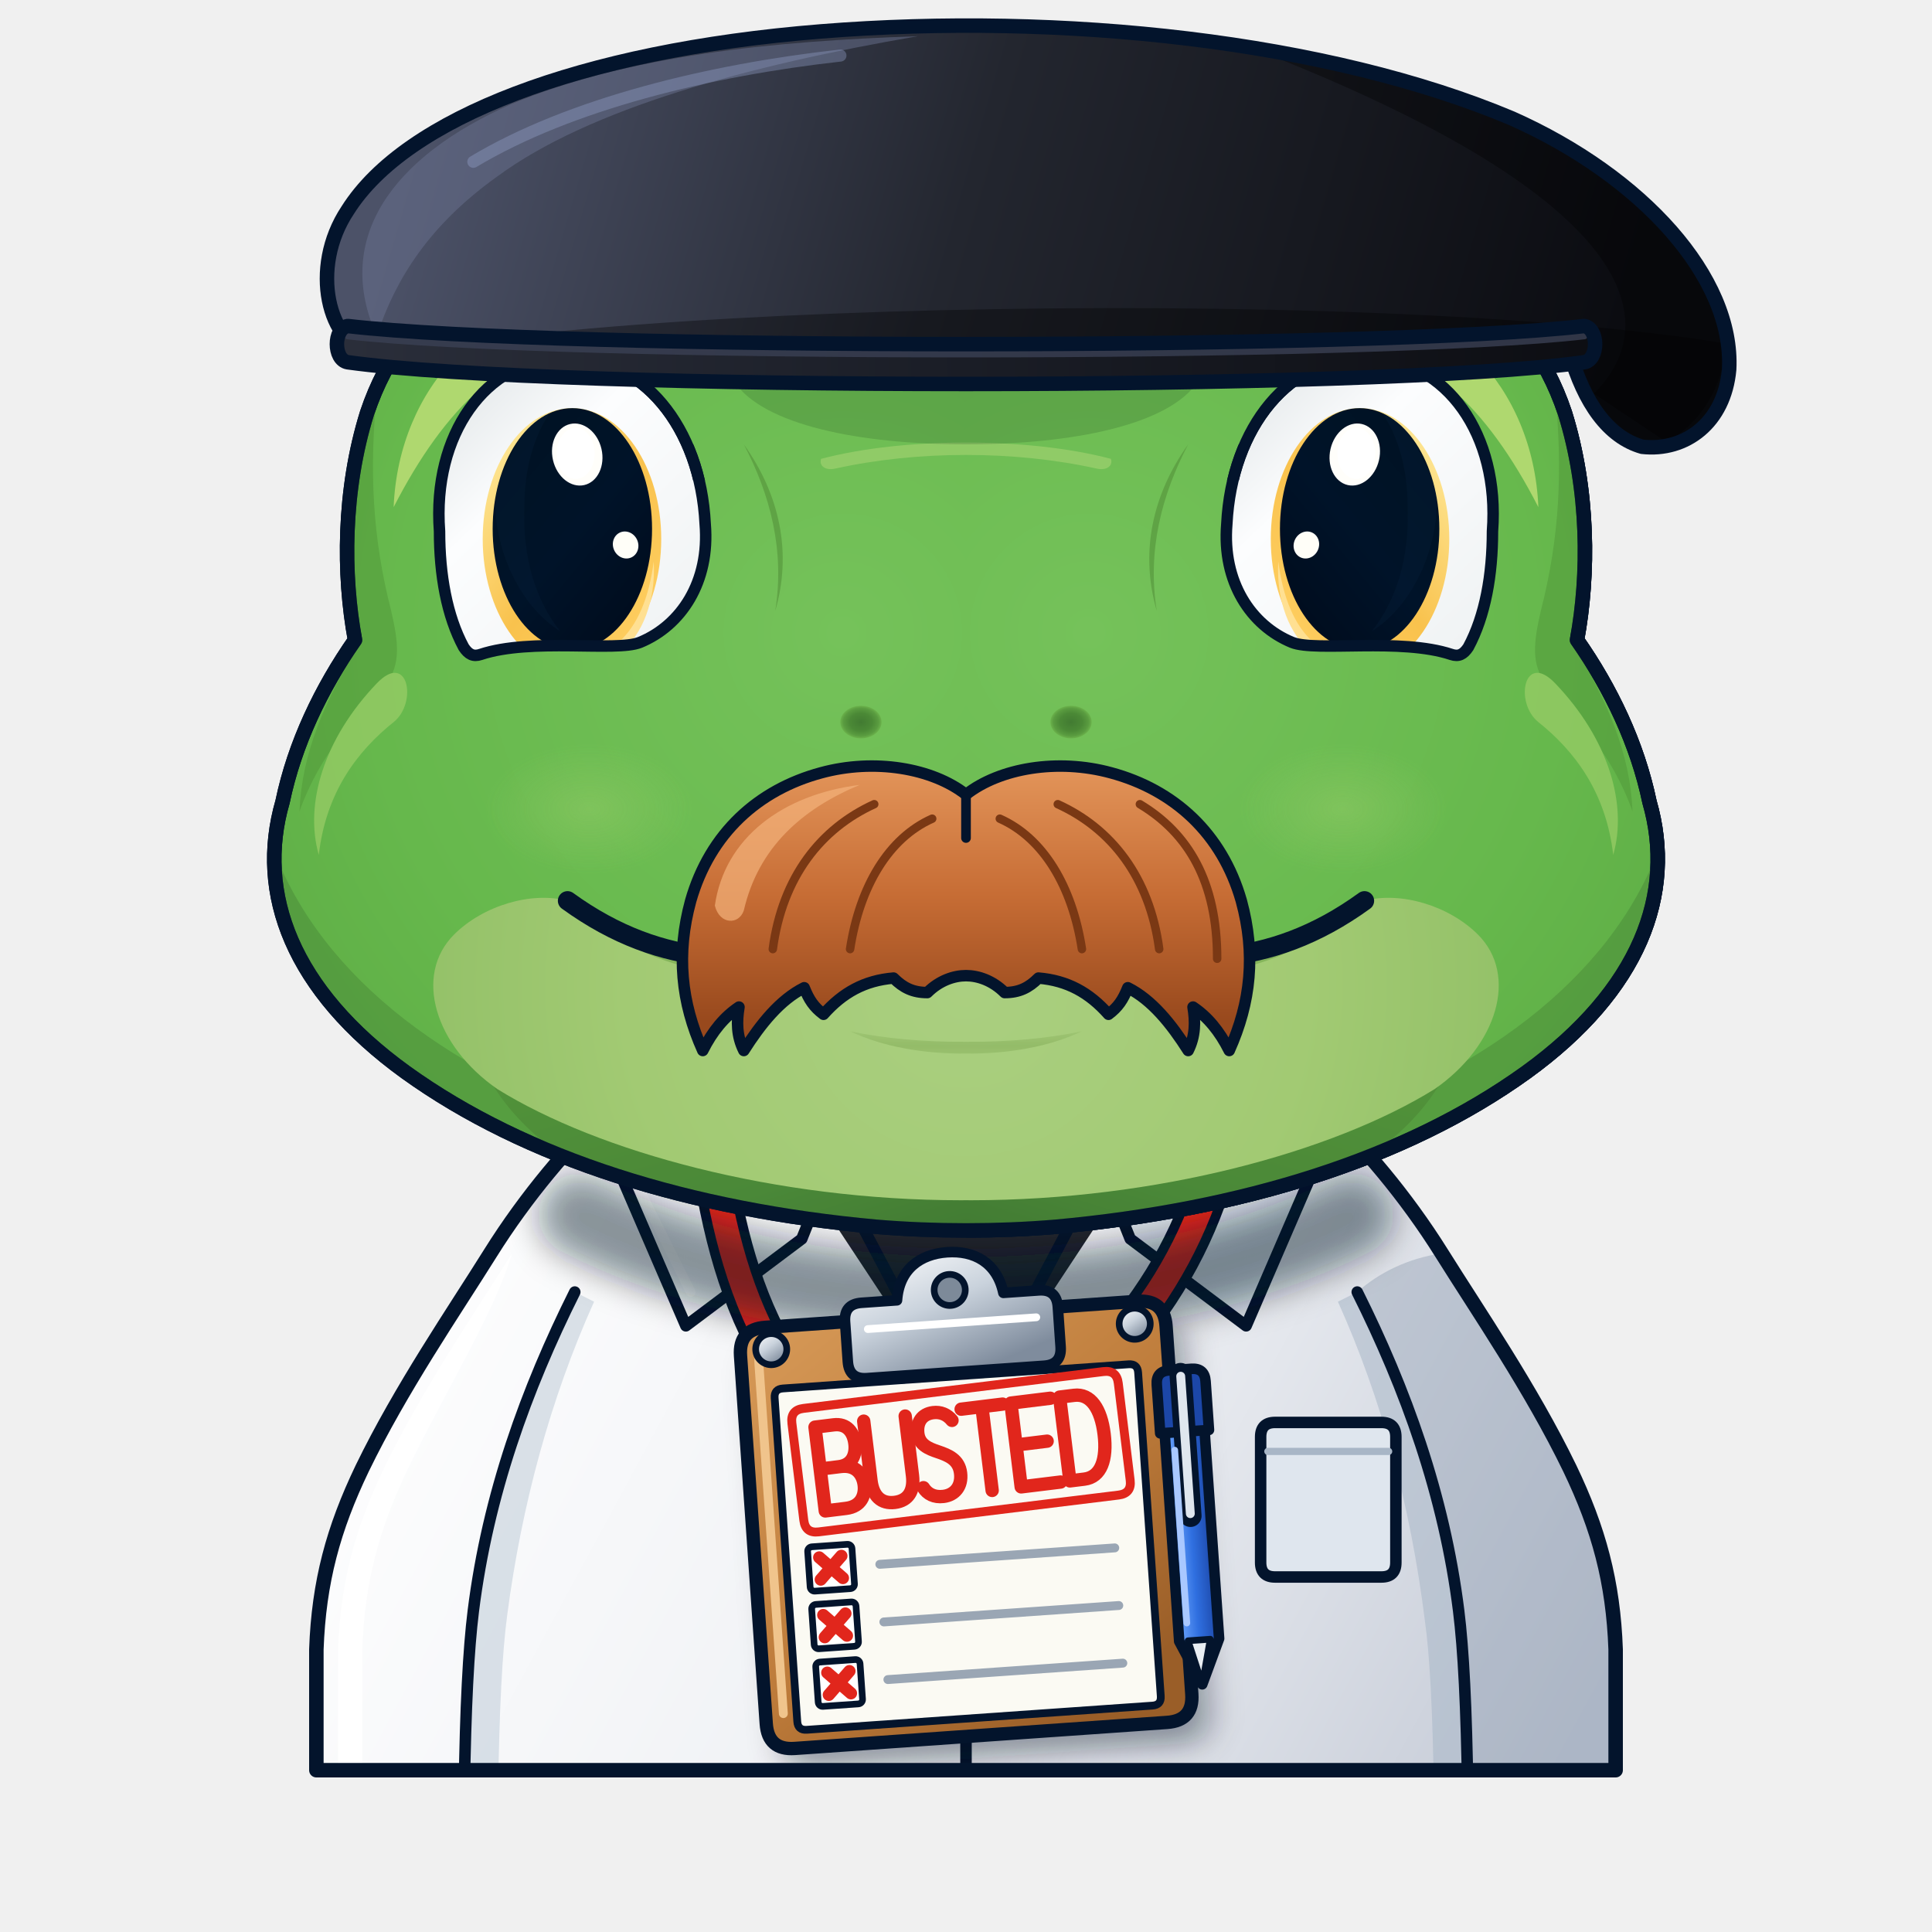
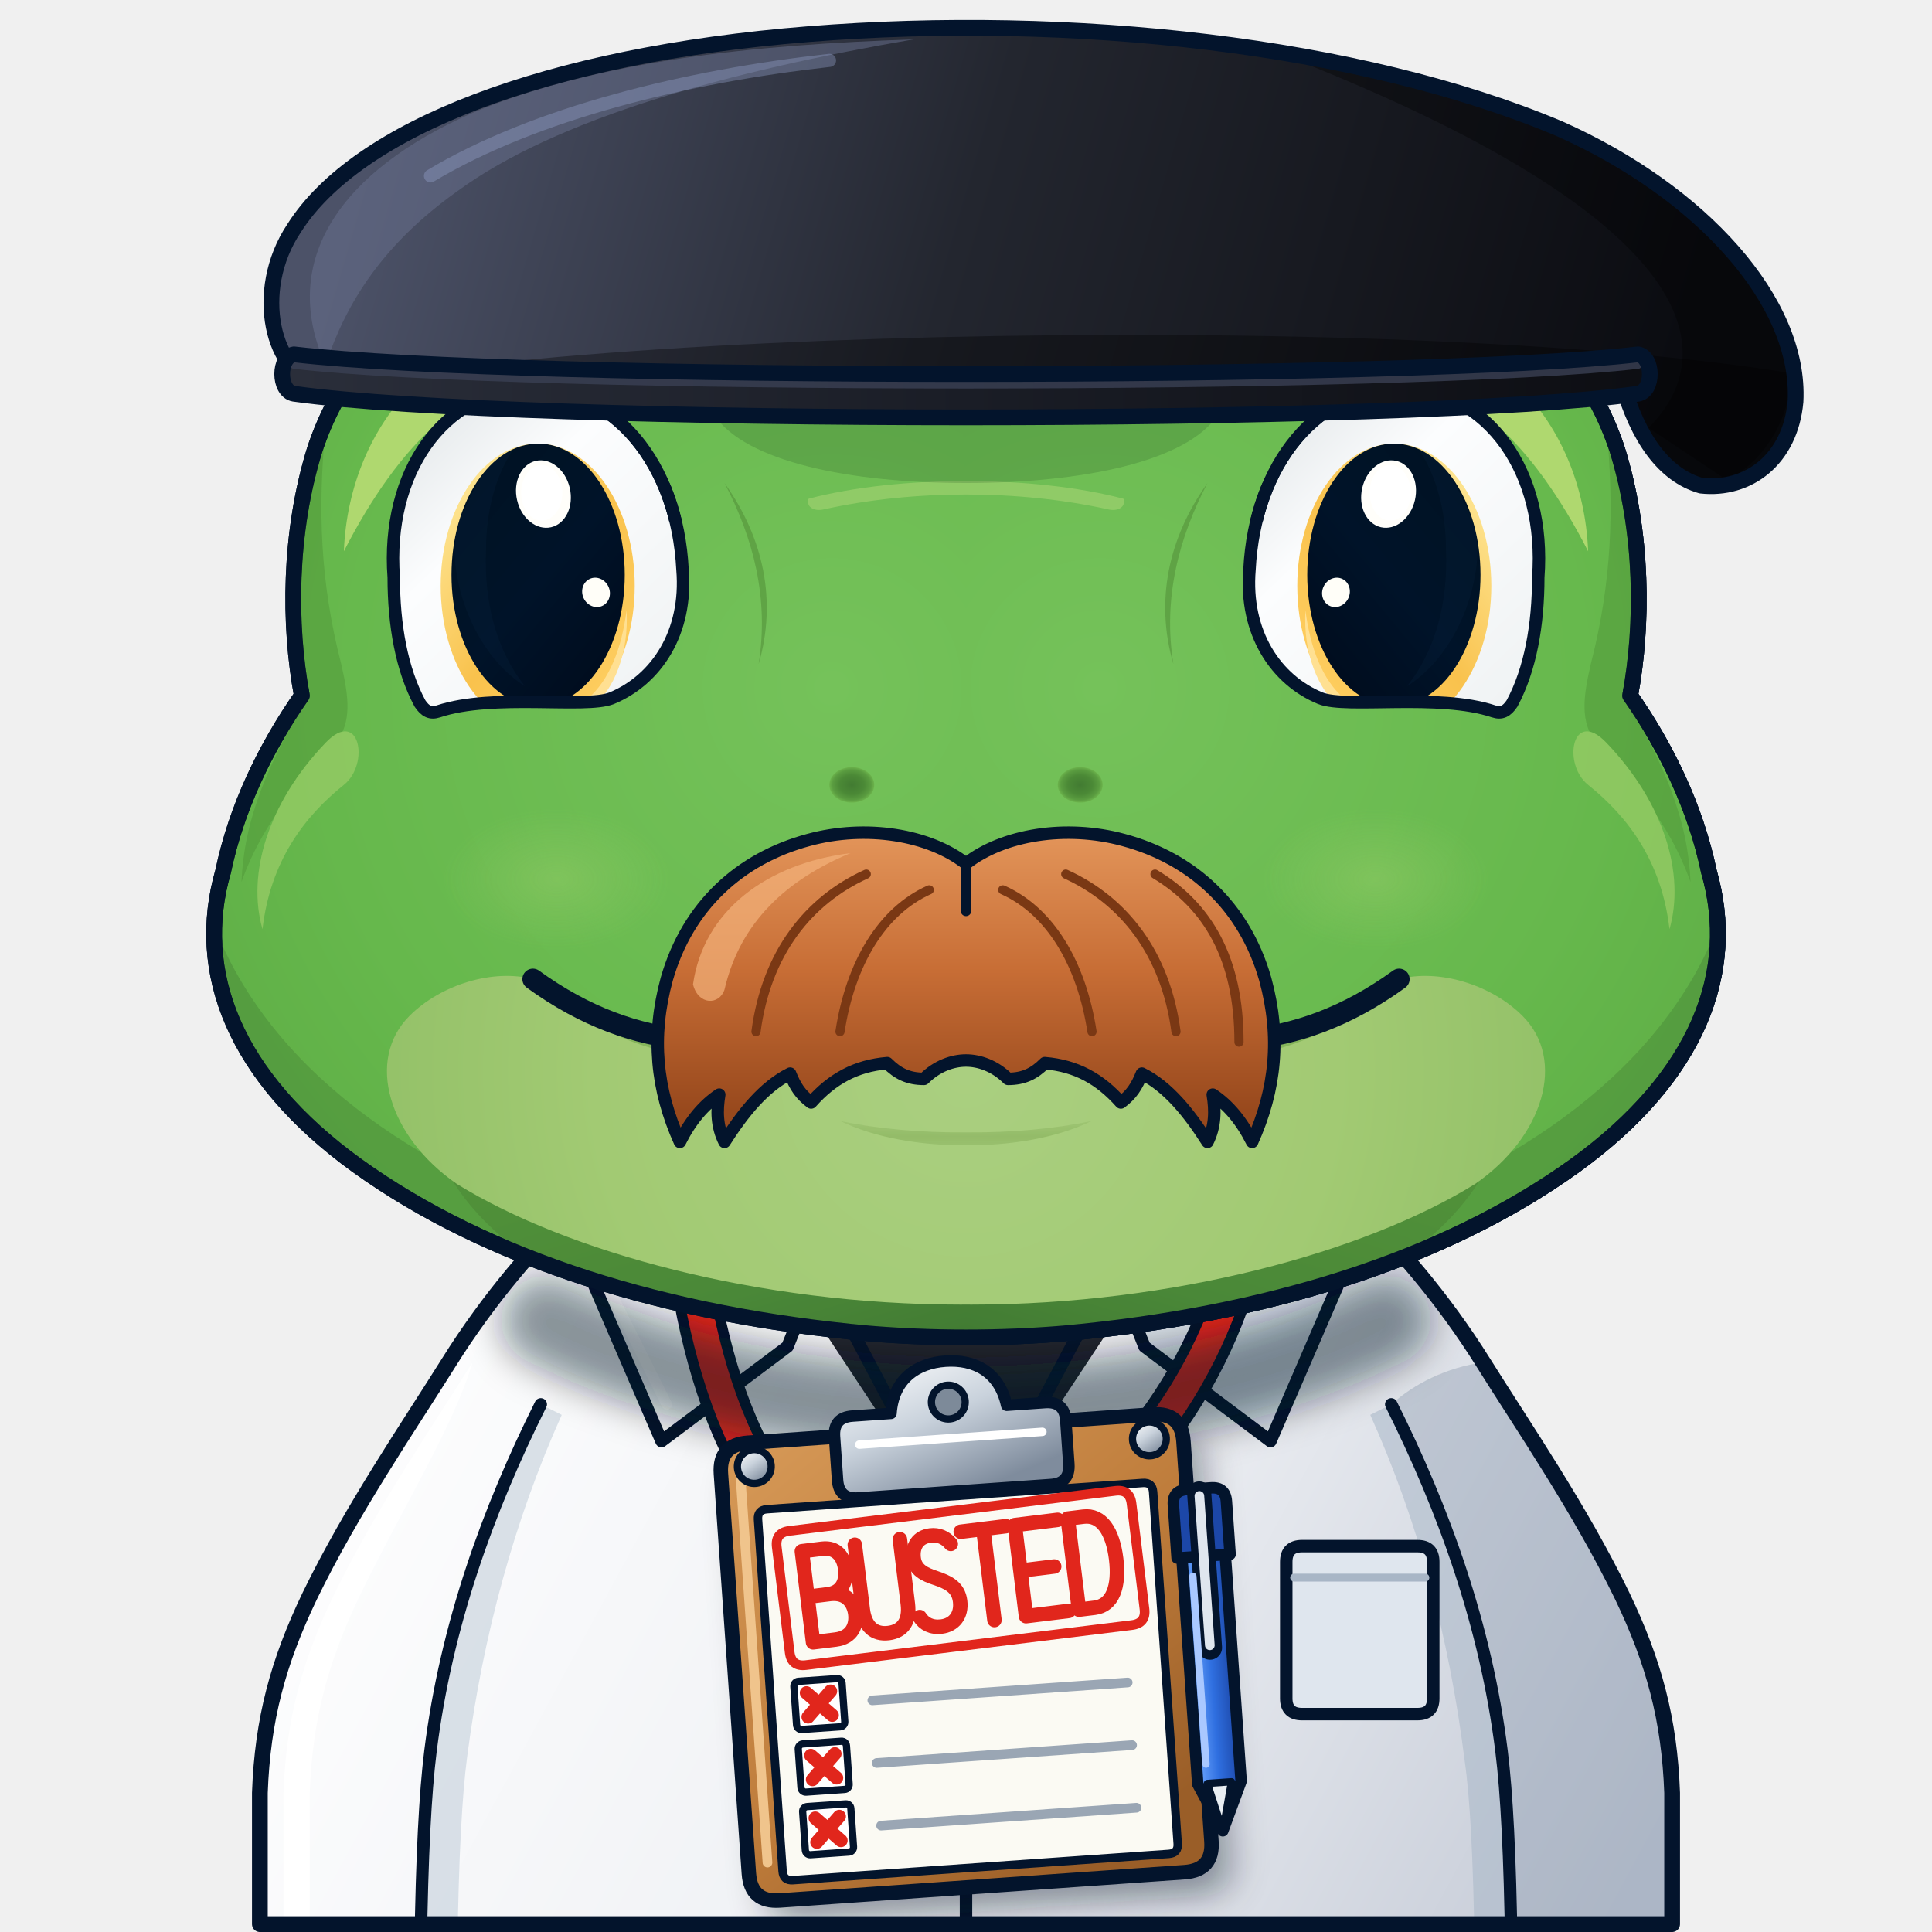
- <svg xmlns="http://www.w3.org/2000/svg" width="1000" height="1000" viewBox="100 17 800 800" role="img" aria-labelledby="icon-title icon-desc">
+ <svg xmlns="http://www.w3.org/2000/svg" width="1000" height="1000" viewBox="132 17 736 736" role="img" aria-labelledby="icon-title icon-desc">
  <defs>
    <linearGradient id="pupil" x1="0" y1="0" x2=".8" y2="1">
      <stop offset="0" stop-color="#001222" />
      <stop offset=".57" stop-color="#001329" />
      <stop offset="1" stop-color="#000c1d" />
    </linearGradient>
    <linearGradient id="edge-shade" x1="0" y1="0" x2=".8" y2="1">
      <stop offset="0" stop-color="#5c9f3d" />
      <stop offset=".63" stop-color="#488436" />
      <stop offset="1" stop-color="#2e5b28" />
    </linearGradient>
    <linearGradient id="eye-rim" x1="0" y1="0" x2=".85" y2="1">
      <stop offset="0" stop-color="#fff0a8" />
      <stop offset=".56" stop-color="#f9c24d" />
      <stop offset="1" stop-color="#ffcf62" />
    </linearGradient>
    <linearGradient id="eye-sclera" x1="0" y1="0" x2=".85" y2="1">
      <stop offset="0" stop-color="#dde2e4" />
      <stop offset=".4" stop-color="#fcfdfe" />
      <stop offset="1" stop-color="#f0f3f4" />
    </linearGradient>
    <linearGradient id="lip-shadow" x1="489" y1="442" x2="489" y2="458" gradientUnits="userSpaceOnUse">
      <stop stop-color="#729d47" stop-opacity=".1" />
      <stop offset=".5" stop-color="#729d47" stop-opacity=".38" />
      <stop offset="1" stop-color="#729d47" stop-opacity=".15" />
    </linearGradient>
    <linearGradient id="shirt" x1="260" y1="500" x2="740" y2="760" gradientUnits="userSpaceOnUse">
      <stop offset="0" stop-color="#fff" />
      <stop offset=".55" stop-color="#eef0f4" />
      <stop offset="1" stop-color="#c4cad6" />
    </linearGradient>
    <linearGradient id="tee" x1="0" y1="480" x2="0" y2="604" gradientUnits="userSpaceOnUse">
      <stop offset="0" stop-color="#2b303b" />
      <stop offset="1" stop-color="#111319" />
    </linearGradient>
    <linearGradient id="felt" x1="280" y1="50" x2="760" y2="190" gradientUnits="userSpaceOnUse">
      <stop offset="0" stop-color="#4c5268" />
      <stop offset=".45" stop-color="#23262f" />
      <stop offset="1" stop-color="#0b0c11" />
    </linearGradient>
    <linearGradient id="band" x1="244" y1="0" x2="756" y2="0" gradientUnits="userSpaceOnUse">
      <stop offset="0" stop-color="#2a2e3a" />
      <stop offset=".5" stop-color="#1a1d26" />
      <stop offset="1" stop-color="#0d0e13" />
    </linearGradient>
    <linearGradient id="stache" x1="0" y1="334" x2="0" y2="440" gradientUnits="userSpaceOnUse">
      <stop offset="0" stop-color="#e3955a" />
      <stop offset=".5" stop-color="#c76d35" />
      <stop offset="1" stop-color="#98491d" />
    </linearGradient>
    <linearGradient id="board" x1="0" y1="0" x2=".7" y2="1">
      <stop offset="0" stop-color="#d79a58" />
      <stop offset=".6" stop-color="#bd7b3a" />
      <stop offset="1" stop-color="#9a5e28" />
    </linearGradient>
    <linearGradient id="metal" x1="0" y1="0" x2=".6" y2="1">
      <stop offset="0" stop-color="#ffffff" />
      <stop offset=".5" stop-color="#c9d2dc" />
      <stop offset="1" stop-color="#7f8c9d" />
    </linearGradient>
    <linearGradient id="pen" x1="0" y1="0" x2="1" y2="0">
      <stop offset="0" stop-color="#6fa8ff" />
      <stop offset=".5" stop-color="#2f6fe0" />
      <stop offset="1" stop-color="#1c47a8" />
    </linearGradient>
    <radialGradient id="skin" cx="449" cy="279" r="470" gradientUnits="userSpaceOnUse">
      <stop offset="0" stop-color="#75c25a" />
      <stop offset=".42" stop-color="#66b84c" />
      <stop offset=".74" stop-color="#59a641" />
      <stop offset="1" stop-color="#43832e" />
    </radialGradient>
    <radialGradient id="nose-dimple">
      <stop stop-color="#427b32" />
      <stop offset=".55" stop-color="#4b8936" />
      <stop offset=".85" stop-color="#5a9c40" />
      <stop offset="1" stop-color="#6bb24b" />
    </radialGradient>
    <radialGradient id="cheek-light">
      <stop stop-color="#a2d16f" stop-opacity=".45" />
      <stop offset=".5" stop-color="#a2d16f" stop-opacity=".22" />
      <stop offset="1" stop-color="#a2d16f" stop-opacity="0" />
    </radialGradient>
    <radialGradient id="muzzle" cx="500" cy="425" r="283" gradientUnits="userSpaceOnUse">
      <stop stop-color="#aacf80" />
      <stop offset=".5" stop-color="#a2ca73" />
      <stop offset="1" stop-color="#8abb61" />
    </radialGradient>
    <clipPath id="head-clip">
      <path d="M 247 282 C 242 255 242 220 252 188 C 268 140 309 117 350 126 C 389 133 409 162 422 194 C 473 179 527 179 578 194 C 591 162 611 133 650 126 C 691 117 732 140 748 188 C 758 220 758 255 753 282 C 767 302 778 325 783 349 C 794 387 779 427 732 461 C 682 497 614 518 537 525 C 513 527 487 527 463 525 C 386 518 318 497 268 461 C 221 427 206 387 217 349 C 222 325 233 302 247 282 Z" />
    </clipPath>
    <clipPath id="body-clip">
      <path d="M 352 476 C 336 491 318 512 303 536 C 288 560 266 592 250 625 C 238 650 232 672 231 700 L 231 750 L 769 750 L 769 700 C 768 672 762 650 750 625 C 734 592 712 560 697 536 C 682 512 664 491 648 476 Z" />
    </clipPath>
    <clipPath id="crown-clip">
      <path d="M 254 163 C 236 160 228 128 244 104 C 268 66 340 38 440 30 C 540 22 650 34 726 66 C 780 90 818 132 816 170 C 814 192 798 204 780 202 C 766 198 756 184 750 163 Z" />
    </clipPath>
    <clipPath id="band-clip">
      <path d="M 244 152 C 330 162 670 162 756 152 C 762 153 762 166 756 167 C 670 179 330 179 244 167 C 238 166 238 153 244 152 Z" />
    </clipPath>
    <clipPath id="outside-eye">
      <path d="M 100 17 L 900 17 L 900 817 L 100 817 Z M 282 237 C 279 197 301 166 333 165 C 366 164 390 194 392 234 C 394 258 382 276 365 283 C 355 287 320 281 299 288 C 296 289 294 288 292 285 C 285 272 282 255 282 237 Z" clip-rule="evenodd" />
    </clipPath>
    <clipPath id="eye-corner-clip">
      <path d="M 360 150 L 420 150 L 420 216 L 360 216 Z" />
    </clipPath>
    <clipPath id="stache-clip">
      <path d="M 500 346 C 486 335 462 331 440 337 C 414 344 394 362 386 390 C 380 412 382 432 391 452 C 395 444 400 438 406 434 C 405 440 405 446 408 452 C 415 441 423 431 433 426 C 435 431 437 434 441 437 C 449 428 458 423 470 422 C 474 426 478 428 484 428 C 489 423 495 421 500 421 C 505 421 511 423 516 428 C 522 428 526 426 530 422 C 542 423 551 428 559 437 C 563 434 565 431 567 426 C 577 431 585 441 592 452 C 595 446 595 440 594 434 C 600 438 605 444 609 452 C 618 432 620 412 614 390 C 606 362 586 344 560 337 C 538 331 514 335 500 346 Z" />
    </clipPath>
    <filter id="blur" x="0" y="0" width="1000" height="1000" filterUnits="userSpaceOnUse">
      <feGaussianBlur stdDeviation="7" />
    </filter>
    <clipPath id="mirror-half">
      <rect x="-4500" y="-5000" width="5000" height="10000" />
    </clipPath>
  </defs>
  <g stroke="#03142c" stroke-linecap="round" stroke-linejoin="round" stroke-width="6">
    <g id="body">
      <g id="outfit-body" clip-path="url(#body-clip)">
        <rect x="200" y="440" width="600" height="460" fill="url(#shirt)" stroke="none" />
        <g stroke="none">
          <path d="M 697 536 C 712 560 734 592 750 625 C 762 650 768 672 769 700 L 769 900 L 704 900 C 708 790 708 724 704 684 C 698 636 682 592 662 552 C 671 544 683 538 697 536 Z" opacity=".38" fill="#8797aa" />
          <path d="M 312 536 C 297 560 275 592 259 625 C 247 650 241 672 240 700 L 240 900 L 250 900 L 250 700 C 251 672 257 650 269 625 C 285 592 305 560 312 536 Z" fill="#fff" />
          <path d="M 338 552 C 318 592 302 636 296 684 C 292 716 291 780 293 900 L 307 900 C 305 780 306 716 310 686 C 316 640 328 596 346 556 Z" opacity=".6" fill="#c3cfdb" />
          <path d="M 662 552 C 682 592 698 636 704 684 C 708 716 709 780 707 900 L 693 900 C 695 780 694 716 690 688 C 684 640 672 596 654 556 Z" opacity=".55" fill="#a8b6c6" />
        </g>
        <path d="M 338 552 C 318 592 302 636 296 684 C 292 716 291 780 293 900" fill="none" stroke-width="4.75" />
        <path d="M 662 552 C 682 592 698 636 704 684 C 708 716 709 780 707 900" fill="none" stroke-width="4.75" />
        <path d="M 430 470 L 570 470 L 570 500 L 500 606 L 430 500 Z" fill="url(#tee)" stroke="none" />
        <path d="M 444 500 L 500 606 L 556 500" fill="none" stroke-width="4.75" />
        <path d="M 500 606 L 500 760" fill="none" stroke-width="4.75" />
        <path d="M 346 478 L 384 566 L 432 530 L 444 500 Z" fill="#f7f9fb" stroke-width="4.75" />
        <path d="M 654 478 L 616 566 L 568 530 L 556 500 Z" fill="#d9e1e9" stroke-width="4.75" />
        <path d="M 360 500 L 386 552" fill="none" stroke="#fff" stroke-width="4" />
        <path d="M 628 606 L 672 606 Q 678 606 678 612 L 678 664 Q 678 670 672 670 L 628 670 Q 622 670 622 664 L 622 612 Q 622 606 628 606 Z" fill="#dfe6ee" stroke-width="4.75" />
        <path d="M 625 618 L 675 618" fill="none" stroke="#a8b6c6" stroke-width="3" />
        <g fill="none" stroke-linecap="round">
          <path d="M 419.4 575.7 C 405 550 398 520 394 488" stroke="#03142c" stroke-width="18" />
          <path d="M 419.4 575.7 C 405 550 398 520 394 488" stroke="#e1261c" stroke-width="10" />
          <path d="M 569.9 565.1 C 588 542 600 516 606 488" stroke="#03142c" stroke-width="18" />
          <path d="M 569.9 565.1 C 588 542 600 516 606 488" stroke="#e1261c" stroke-width="10" />
        </g>
        <path d="M 340 520 C 430 566 570 566 660 520" fill="none" stroke="#0a1622" stroke-opacity=".45" stroke-width="34" filter="url(#blur)" />
        <g transform="translate(0 -2.5) rotate(-4 500 650) translate(500 650) scale(.92) translate(-500 -650)">
          <path d="M 416 556 L 584 556 Q 596 556 596 568 L 596 734 Q 596 746 584 746 L 416 746 Q 404 746 404 734 L 404 568 Q 404 556 416 556 Z" transform="translate(7 10)" opacity=".4" fill="#05101d" stroke="none" filter="url(#blur)" />
          <path d="M 416 556 L 584 556 Q 596 556 596 568 L 596 734 Q 596 746 584 746 L 416 746 Q 404 746 404 734 L 404 568 Q 404 556 416 556 Z" fill="url(#board)" />
          <path d="M 412 730 L 412 572 Q 412 564 420 564" fill="none" stroke="#f0c48c" stroke-width="4" />
          <path d="M 422 584 L 578 584 Q 582 584 582 588 L 582 734 Q 582 738 578 738 L 422 738 Q 418 738 418 734 L 418 588 Q 418 584 422 584 Z" fill="#fbfaf3" stroke-width="3.5" />
          <g id="stamp" transform="rotate(-3 500 618)" fill="none" stroke="#e1261c">
            <path d="M 432 590 L 568 590 Q 574 590 574 596 L 574 640 Q 574 646 568 646 L 432 646 Q 426 646 426 640 L 426 596 Q 426 590 432 590 Z" stroke-width="4" />
            <path d="M 436.11 599 L 436.11 637 L 445.51 637 C 452.56 637 454.91 632 454.91 627.5 C 454.91 623 452.56 618 445.51 618 L 436.11 618 M 436.11 599 L 444.57 599 C 450.68 599 453.03 603.5 453.03 608.5 C 453.03 613.5 450.68 618 444.57 618" stroke-width="6" />
            <path d="M 458.2 599 L 458.2 626 C 458.2 633 461.49 637 467.6 637 C 473.71 637 477 633 477 626 L 477 599" stroke-width="6" />
            <path d="M 497.68 603.5 C 495.8 600.5 492.98 599 489.69 599 C 484.52 599 481.7 602.5 481.7 607.5 C 481.7 612.5 485.46 614.75 489.69 616.75 C 494.39 619 498.62 621.5 498.62 627.5 C 498.62 633.5 494.86 637 489.69 637 C 485.46 637 482.64 635 481.23 632" stroke-width="6" />
            <path d="M 502.38 599 L 521.18 599 M 511.78 599 L 511.78 637" stroke-width="6" />
            <path d="M 542.8 599 L 524.94 599 L 524.94 637 L 542.8 637 M 524.94 618 L 539.04 618" stroke-width="6" />
            <path d="M 547.03 599 L 547.03 637 L 553.61 637 C 561.13 637 564.89 629.5 564.89 618 C 564.89 606.5 561.13 599 553.61 599 Z" stroke-width="6" />
          </g>
          <path d="M 460 666 L 566 666" fill="none" stroke="#9aa6b4" stroke-width="4" />
          <rect x="428" y="656" width="20" height="20" rx="2" fill="#fff" stroke-width="3" />
          <path d="M 433 661 L 443 671 M 443 661 L 433 671" fill="none" stroke="#e1261c" stroke-width="5.5" />
          <path d="M 460 692 L 566 692" fill="none" stroke="#9aa6b4" stroke-width="4" />
          <rect x="428" y="682" width="20" height="20" rx="2" fill="#fff" stroke-width="3" />
          <path d="M 433 687 L 443 697 M 443 687 L 433 697" fill="none" stroke="#e1261c" stroke-width="5.5" />
          <path d="M 460 718 L 566 718" fill="none" stroke="#9aa6b4" stroke-width="4" />
          <rect x="428" y="708" width="20" height="20" rx="2" fill="#fff" stroke-width="3" />
          <path d="M 433 713 L 443 723 M 443 713 L 433 723" fill="none" stroke="#e1261c" stroke-width="5.5" />
          <circle cx="418" cy="566" r="7" fill="url(#metal)" stroke-width="3" />
          <circle cx="582" cy="566" r="7" fill="url(#metal)" stroke-width="3" />
          <path d="M 452 574 L 452 556 Q 452 548 460 548 L 476 548 C 478 534 488 528 500 528 C 512 528 522 534 524 548 L 540 548 Q 548 548 548 556 L 548 574 Q 548 582 540 582 L 460 582 Q 452 582 452 574 Z" fill="url(#metal)" stroke-width="4.75" />
          <circle cx="500" cy="545" r="7" fill="#7d8a99" stroke-width="3" />
          <path d="M 462 560 L 538 560" fill="none" stroke="#fff" stroke-width="3.5" />
          <g id="penclip" transform="translate(4 -6)" stroke-width="4.75">
            <path d="M 588 620 L 588 716 L 597 736 L 606 716 L 606 620 Z" fill="url(#pen)" />
            <path d="M 592 716 L 597 736 L 602 716 Z" fill="#e9eef3" stroke-width="3" />
            <path d="M 586 600 Q 586 594 592 594 L 602 594 Q 608 594 608 600 L 608 622 L 586 622 Z" fill="#1c47a8" />
            <path d="M 597 596 L 597 660" fill="none" stroke="#03142c" stroke-width="10" />
            <path d="M 597 597 L 597 659" fill="none" stroke="#dfe6ee" stroke-width="4" />
            <path d="M 592 630 L 592 708" fill="none" stroke="#a9c8ff" stroke-width="3" />
          </g>
        </g>
      </g>
      <path d="M 352 476 C 336 491 318 512 303 536 C 288 560 266 592 250 625 C 238 650 232 672 231 700 L 231 750 L 769 750 L 769 700 C 768 672 762 650 750 625 C 734 592 712 560 697 536 C 682 512 664 491 648 476 Z" fill="none" />
    </g>
    <g id="head">
      <path d="M 247 282 C 242 255 242 220 252 188 C 268 140 309 117 350 126 C 389 133 409 162 422 194 C 473 179 527 179 578 194 C 591 162 611 133 650 126 C 691 117 732 140 748 188 C 758 220 758 255 753 282 C 767 302 778 325 783 349 C 794 387 779 427 732 461 C 682 497 614 518 537 525 C 513 527 487 527 463 525 C 386 518 318 497 268 461 C 221 427 206 387 217 349 C 222 325 233 302 247 282 Z" fill="url(#skin)" stroke="#03142c" />
      <g stroke="none" clip-path="url(#head-clip)">
        <path d="M 208 352 C 222 410 272 453 341 479 C 465 526 640.56 500.65 724.56 444.65 C 765.56 417.32 781.5 396.96 791.5 350.96 C 798.5 416.96 777.88 459.33 717.88 489.33 C 627.88 538.33 458 562 328 515 C 245 485 195 433 196 386 Z" opacity=".45" fill="#488436" />
        <path d="M 263 227 C 265 177 302 139 343 146 C 373 149 394 169 405 193 C 384 172 364 164 342 163 C 311 159 284 186 263 227 Z" fill="#afd86f" />
        <path d="M 440 207 C 474 198 526 198 560 207 C 561 210 558 212 554 211 C 520 203.5 480 203.5 446 211 C 442 212 439 210 440 207 Z" opacity=".65" fill="#a2d370" stroke="none" stroke-linecap="round" stroke-width="8" />
        <path d="M 408 201 C 423 222 428 246 421 270 C 425 245 419 222 408 201 Z" opacity=".55" fill="#518d37" stroke="none" />
        <path d="M 255 183 C 239 220 245 260 250 281 C 234 308 225 329 224 353 C 233 328 247 315 260 300 C 266 292 265 283 262 270 C 254 239 253 211 256 180 Z" opacity=".5" fill="#4f9637" stroke="none" />
        <path d="M 256 300 C 234 323 226 350 232 371 C 235 345 248 328 263 316 C 273 308 269 286.4 256 300 Z" fill="url(#skin)" />
        <path d="M 256 300 C 234 323 226 350 232 371 C 235 345 248 328 263 316 C 273 308 269 286.4 256 300 Z" opacity=".65" fill="#a0cf6a" />
        <path d="M 791.5 350.96 C 781.5 396.96 765.56 417.32 724.56 444.65 C 640.56 500.65 465 526 341 479 C 326.81 473.65 313.43 467.59 301 460.83 C 325 508 399 531 463 537 C 536 544 614.08 524.37 680.08 501.37 C 746.08 480.37 784.23 446.56 794.23 403.56 Z" opacity=".86" fill="url(#edge-shade)" stroke="none" />
        <path d="M 335 390 C 375 419 413 417 453 407 C 482 400 518 400 547 407 C 587 417 625 419 665 390 C 680 386 700 392 712 404 C 728.8 420.8 720 450 692 467 C 651 493 575 514 498 514 C 421 514 348 494 306 468 C 280 450 271.2 420.8 288 404 C 300 392 320 386 335 390 Z" fill="url(#muzzle)" />
        <path d="M 335 390 C 375 419 413 417 453 407 C 482 400 518 400 547 407 C 587 417 625 419 665 390 C 625 426 587 424 547 414 C 518 407 482 407 453 414 C 413 424 375 426 335 390 Z" opacity=".6" fill="#72a749" />
        <ellipse cx="344" cy="352" rx="43" ry="27" opacity=".8" fill="url(#cheek-light)" />
        <path d="M 452 444 C 480 450 519 450 548 443 C 522 456 479 457 452 444 Z" fill="url(#lip-shadow)" />
      </g>
      <g transform="matrix(-1 0 0 1 1000 0)">
        <g clip-path="url(#mirror-half)">
          <path d="M 247 282 C 242 255 242 220 252 188 C 268 140 309 117 350 126 C 389 133 409 162 422 194 C 473 179 527 179 578 194 C 591 162 611 133 650 126 C 691 117 732 140 748 188 C 758 220 758 255 753 282 C 767 302 778 325 783 349 C 794 387 779 427 732 461 C 682 497 614 518 537 525 C 513 527 487 527 463 525 C 386 518 318 497 268 461 C 221 427 206 387 217 349 C 222 325 233 302 247 282 Z" fill="url(#skin)" stroke="#03142c" />
          <g stroke="none" clip-path="url(#head-clip)">
            <path d="M 208 352 C 222 410 272 453 341 479 C 465 526 640.56 500.65 724.56 444.65 C 765.56 417.32 781.5 396.96 791.5 350.96 C 798.5 416.96 777.88 459.33 717.88 489.33 C 627.88 538.33 458 562 328 515 C 245 485 195 433 196 386 Z" opacity=".45" fill="#488436" />
            <path d="M 263 227 C 265 177 302 139 343 146 C 373 149 394 169 405 193 C 384 172 364 164 342 163 C 311 159 284 186 263 227 Z" fill="#afd86f" />
            <path d="M 440 207 C 474 198 526 198 560 207 C 561 210 558 212 554 211 C 520 203.5 480 203.5 446 211 C 442 212 439 210 440 207 Z" opacity=".65" fill="#a2d370" stroke="none" stroke-linecap="round" stroke-width="8" />
            <path d="M 408 201 C 423 222 428 246 421 270 C 425 245 419 222 408 201 Z" opacity=".55" fill="#518d37" stroke="none" />
            <path d="M 255 183 C 239 220 245 260 250 281 C 234 308 225 329 224 353 C 233 328 247 315 260 300 C 266 292 265 283 262 270 C 254 239 253 211 256 180 Z" opacity=".5" fill="#4f9637" stroke="none" />
            <path d="M 256 300 C 234 323 226 350 232 371 C 235 345 248 328 263 316 C 273 308 269 286.4 256 300 Z" fill="url(#skin)" />
            <path d="M 256 300 C 234 323 226 350 232 371 C 235 345 248 328 263 316 C 273 308 269 286.4 256 300 Z" opacity=".65" fill="#a0cf6a" />
            <path d="M 791.5 350.96 C 781.5 396.96 765.56 417.32 724.56 444.65 C 640.56 500.65 465 526 341 479 C 326.81 473.65 313.43 467.59 301 460.83 C 325 508 399 531 463 537 C 536 544 614.08 524.37 680.08 501.37 C 746.08 480.37 784.23 446.56 794.23 403.56 Z" opacity=".86" fill="url(#edge-shade)" stroke="none" />
            <path d="M 335 390 C 375 419 413 417 453 407 C 482 400 518 400 547 407 C 587 417 625 419 665 390 C 680 386 700 392 712 404 C 728.8 420.8 720 450 692 467 C 651 493 575 514 498 514 C 421 514 348 494 306 468 C 280 450 271.2 420.8 288 404 C 300 392 320 386 335 390 Z" fill="url(#muzzle)" />
            <path d="M 335 390 C 375 419 413 417 453 407 C 482 400 518 400 547 407 C 587 417 625 419 665 390 C 625 426 587 424 547 414 C 518 407 482 407 453 414 C 413 424 375 426 335 390 Z" opacity=".6" fill="#72a749" />
            <ellipse cx="344" cy="352" rx="43" ry="27" opacity=".8" fill="url(#cheek-light)" />
            <path d="M 452 444 C 480 450 519 450 548 443 C 522 456 479 457 452 444 Z" fill="url(#lip-shadow)" />
          </g>
        </g>
      </g>
      <g id="eyes">
        <g id="left-eye">
          <clipPath id="left-eye-aperture">
            <path d="M 282 237 C 279 197 301 166 333 165 C 366 164 390 194 392 234 C 394 258 382 276 365 283 C 355 287 320 281 299 288 C 296 289 294 288 292 285 C 285 272 282 255 282 237 Z" />
          </clipPath>
          <path d="M 282 237 C 279 197 301 166 333 165 C 366 164 390 194 392 234 C 394 258 382 276 365 283 C 355 287 320 281 299 288 C 296 289 294 288 292 285 C 285 272 282 255 282 237 Z" fill="url(#eye-sclera)" stroke="none" />
          <g stroke="none" clip-path="url(#left-eye-aperture)">
            <ellipse cx="336.84" cy="240.2" rx="36.96" ry="54.2" fill="url(#eye-rim)" />
            <path d="M 304 236 A 33 50 0 1 0 370 236 A 33 50 0 1 0 304 236 Z" fill="url(#pupil)" />
            <path d="M 310.68 207.77 C 314.37 198.15 320.84 190.93 327.3 188.52 C 320.84 198.15 317.14 211.78 317.14 226.22 C 316.22 247.88 321.76 265.53 331.92 278.36 C 318.07 269.54 308.83 252.69 306.06 235.85 C 304.22 226.22 305.14 216.6 310.68 207.77 Z" opacity=".25" fill="#092440" />
            <path d="M 370.69 249.48 C 371.62 265.53 366.08 279.97 356.84 287.18 C 345.76 295.21 333.76 290.39 325.45 283.98 C 336.53 290.39 347.61 289.59 355.92 283.17 C 364.23 275.96 368.85 263.92 370.69 249.48 Z" fill="#ffe092" />
            <ellipse cx="339.02" cy="205.21" rx="10.3" ry="12.97" transform="rotate(-13 339.02 205.21)" fill="#fffefa" />
            <ellipse cx="338.38" cy="204.73" rx="7.85" ry="10.59" fill="#fff" />
            <ellipse cx="359.06" cy="242.67" rx="5.21" ry="5.67" transform="rotate(-24.75 359.06 242.67)" fill="#fffef8" />
          </g>
          <path d="M 282 237 C 279 197 301 166 333 165 C 366 164 390 194 392 234 C 394 258 382 276 365 283 C 355 287 320 281 299 288 C 296 289 294 288 292 285 C 285 272 282 255 282 237 Z" fill="none" stroke="#03142c" stroke-width="4.75" />
        </g>
        <g id="right-eye">
          <clipPath id="right-eye-aperture">
            <path d="M 718 237 C 721 197 699 166 667 165 C 634 164 610 194 608 234 C 606 258 618 276 635 283 C 645 287 680 281 701 288 C 704 289 706 288 708 285 C 715 272 718 255 718 237 Z" />
          </clipPath>
          <path d="M 718 237 C 721 197 699 166 667 165 C 634 164 610 194 608 234 C 606 258 618 276 635 283 C 645 287 680 281 701 288 C 704 289 706 288 708 285 C 715 272 718 255 718 237 Z" fill="url(#eye-sclera)" stroke="none" />
          <g stroke="none" clip-path="url(#right-eye-aperture)">
            <ellipse cx="662.84" cy="240.2" rx="36.96" ry="54.2" fill="url(#eye-rim)" transform="matrix(-1 0 0 1 1326 0)" />
            <path d="M 630 236 A 33 50 0 1 0 696 236 A 33 50 0 1 0 630 236 Z" fill="url(#pupil)" transform="matrix(-1 0 0 1 1326 0)" />
            <path d="M 636.68 207.77 C 640.37 198.15 646.84 190.93 653.3 188.52 C 646.84 198.15 643.14 211.78 643.14 226.22 C 642.22 247.88 647.76 265.53 657.92 278.36 C 644.07 269.54 634.83 252.69 632.06 235.85 C 630.22 226.22 631.14 216.6 636.68 207.77 Z" opacity=".25" fill="#092440" transform="matrix(-1 0 0 1 1326 0)" />
            <path d="M 696.69 249.48 C 697.62 265.53 692.08 279.97 682.84 287.18 C 671.76 295.21 659.76 290.39 651.45 283.98 C 662.53 290.39 673.61 289.59 681.92 283.17 C 690.23 275.96 694.85 263.92 696.69 249.48 Z" fill="#ffe092" transform="matrix(-1 0 0 1 1326 0)" />
            <ellipse cx="665.02" cy="205.21" rx="10.3" ry="12.97" transform="matrix(-1 0 0 1 1326 0) rotate(-13 665.02 205.21)" fill="#fffefa" />
            <ellipse cx="664.38" cy="204.73" rx="7.85" ry="10.59" fill="#fff" transform="matrix(-1 0 0 1 1326 0)" />
            <ellipse cx="685.06" cy="242.67" rx="5.21" ry="5.67" transform="matrix(-1 0 0 1 1326 0) rotate(-24.75 685.06 242.67)" fill="#fffef8" />
          </g>
          <path d="M 718 237 C 721 197 699 166 667 165 C 634 164 610 194 608 234 C 606 258 618 276 635 283 C 645 287 680 281 701 288 C 704 289 706 288 708 285 C 715 272 718 255 718 237 Z" fill="none" stroke="#03142c" stroke-width="4.75" />
        </g>
      </g>
      <g id="expression" fill="none">
        <g id="nose" fill="url(#nose-dimple)" stroke="none">
          <path d="M 447.95 316 A 8.55 6.75 0 1 0 465.05 316 A 8.55 6.75 0 1 0 447.95 316 Z" />
          <path d="M 534.95 316 A 8.55 6.75 0 1 0 552.05 316 A 8.55 6.75 0 1 0 534.95 316 Z" />
        </g>
        <path id="profile-smile" d="M 335 390 C 375 419 413 417 453 407 C 482 400 518 400 547 407 C 587 417 625 419 665 390" fill="none" stroke="#03142c" stroke-linecap="round" stroke-width="8" />
      </g>
      <path d="M 500 346 C 486 335 462 331 440 337 C 414 344 394 362 386 390 C 380 412 382 432 391 452 C 395 444 400 438 406 434 C 405 440 405 446 408 452 C 415 441 423 431 433 426 C 435 431 437 434 441 437 C 449 428 458 423 470 422 C 474 426 478 428 484 428 C 489 423 495 421 500 421 C 505 421 511 423 516 428 C 522 428 526 426 530 422 C 542 423 551 428 559 437 C 563 434 565 431 567 426 C 577 431 585 441 592 452 C 595 446 595 440 594 434 C 600 438 605 444 609 452 C 618 432 620 412 614 390 C 606 362 586 344 560 337 C 538 331 514 335 500 346 Z" fill="url(#stache)" stroke="none" />
      <g stroke="none" clip-path="url(#stache-clip)">
        <path d="M 396 392 C 400 364 424 346 456 342 C 432 352 414 368 408 394 C 406 400 398 400 396 392 Z" opacity=".7" fill="#f3b27a" />
      </g>
      <g fill="none" stroke-width="3.5">
        <path d="M 486 356 C 468 364 456 384 452 410" stroke="#7a3814" />
        <path d="M 462 350 C 440 360 424 380 420 410" stroke="#7a3814" />
        <path d="M 514 356 C 532 364 544 384 548 410" stroke="#7a3814" />
        <path d="M 538 350 C 560 360 576 380 580 410" stroke="#7a3814" />
        <path d="M 572 350 C 592 362 604 382 604 414" stroke="#7a3814" />
      </g>
      <path d="M 500 346 L 500 364" fill="none" stroke-width="4" />
      <path d="M 500 346 C 486 335 462 331 440 337 C 414 344 394 362 386 390 C 380 412 382 432 391 452 C 395 444 400 438 406 434 C 405 440 405 446 408 452 C 415 441 423 431 433 426 C 435 431 437 434 441 437 C 449 428 458 423 470 422 C 474 426 478 428 484 428 C 489 423 495 421 500 421 C 505 421 511 423 516 428 C 522 428 526 426 530 422 C 542 423 551 428 559 437 C 563 434 565 431 567 426 C 577 431 585 441 592 452 C 595 446 595 440 594 434 C 600 438 605 444 609 452 C 618 432 620 412 614 390 C 606 362 586 344 560 337 C 538 331 514 335 500 346 Z" fill="none" stroke-width="4.75" />
      <path d="M 247 282 C 242 255 242 220 252 188 C 268 140 309 117 350 126 C 389 133 409 162 422 194 C 473 179 527 179 578 194 C 591 162 611 133 650 126 C 691 117 732 140 748 188 C 758 220 758 255 753 282 C 767 302 778 325 783 349 C 794 387 779 427 732 461 C 682 497 614 518 537 525 C 513 527 487 527 463 525 C 386 518 318 497 268 461 C 221 427 206 387 217 349 C 222 325 233 302 247 282 Z" fill="none" stroke="#03142c" />
    </g>
    <g id="beret">
      <path d="M 368 160 L 501 160 L 501 198 C 482 198 462 198 446 200 C 432 203 420 201 414 199 C 404 202 392 203 384 200 L 368 186 Z" clip-path="url(#outside-eye)" fill="url(#skin)" stroke="none" />
      <path d="M 282 237 C 279 197 301 166 333 165 C 366 164 390 194 392 234 C 394 258 382 276 365 283 C 355 287 320 281 299 288 C 296 289 294 288 292 285 C 285 272 282 255 282 237 Z" clip-path="url(#eye-corner-clip)" fill="none" stroke-width="4.75" />
      <g transform="matrix(-1 0 0 1 1000 0)">
        <path d="M 368 160 L 501 160 L 501 198 C 482 198 462 198 446 200 C 432 203 420 201 414 199 C 404 202 392 203 384 200 L 368 186 Z" clip-path="url(#outside-eye)" fill="url(#skin)" stroke="none" />
        <path d="M 282 237 C 279 197 301 166 333 165 C 366 164 390 194 392 234 C 394 258 382 276 365 283 C 355 287 320 281 299 288 C 296 289 294 288 292 285 C 285 272 282 255 282 237 Z" clip-path="url(#eye-corner-clip)" fill="none" stroke-width="4.75" />
      </g>
      <path d="M 404 168 C 440 182 560 182 596 168 L 596 175 C 584 193 544 201 500 201 C 456 201 416 193 404 175 Z" opacity=".2" fill="#1f4a1c" stroke="none" />
      <path d="M 254 163 C 236 160 228 128 244 104 C 268 66 340 38 440 30 C 540 22 650 34 726 66 C 780 90 818 132 816 170 C 814 192 798 204 780 202 C 766 198 756 184 750 163 Z" fill="url(#felt)" stroke="none" />
      <g stroke="none" clip-path="url(#crown-clip)">
        <path d="M 236 170 C 320 142 690 134 830 162 L 830 220 L 236 220 Z" opacity=".35" fill="#000" />
        <path d="M 256 156 C 238 116 262 82 312 60 C 360 40 420 34 480 32 C 410 44 344 62 306 90 C 278 110 264 132 256 156 Z" opacity=".5" fill="#6a7290" />
        <path d="M 600 30 C 690 40 770 76 806 124 C 822 150 816 186 790 200 L 760 180 C 790 150 780 96 600 30 Z" opacity=".35" fill="#000" />
        <path d="M 296 84 C 336 60 394 46 448 40" opacity=".35" fill="none" stroke="#9aaad4" stroke-width="5" />
      </g>
      <path d="M 254 163 C 236 160 228 128 244 104 C 268 66 340 38 440 30 C 540 22 650 34 726 66 C 780 90 818 132 816 170 C 814 192 798 204 780 202 C 766 198 756 184 750 163 Z" fill="none" />
      <path d="M 244 152 C 330 162 670 162 756 152 C 762 153 762 166 756 167 C 670 179 330 179 244 167 C 238 166 238 153 244 152 Z" fill="url(#band)" stroke="none" />
      <g stroke="none" clip-path="url(#band-clip)">
        <path d="M 244 156 C 330 166 670 166 756 156" opacity=".8" fill="none" stroke="#3a4054" stroke-width="3" />
      </g>
      <path d="M 244 152 C 330 162 670 162 756 152" fill="none" stroke-width="4.75" />
      <path d="M 244 152 C 330 162 670 162 756 152 C 762 153 762 166 756 167 C 670 179 330 179 244 167 C 238 166 238 153 244 152 Z" fill="none" />
    </g>
  </g>
</svg>
